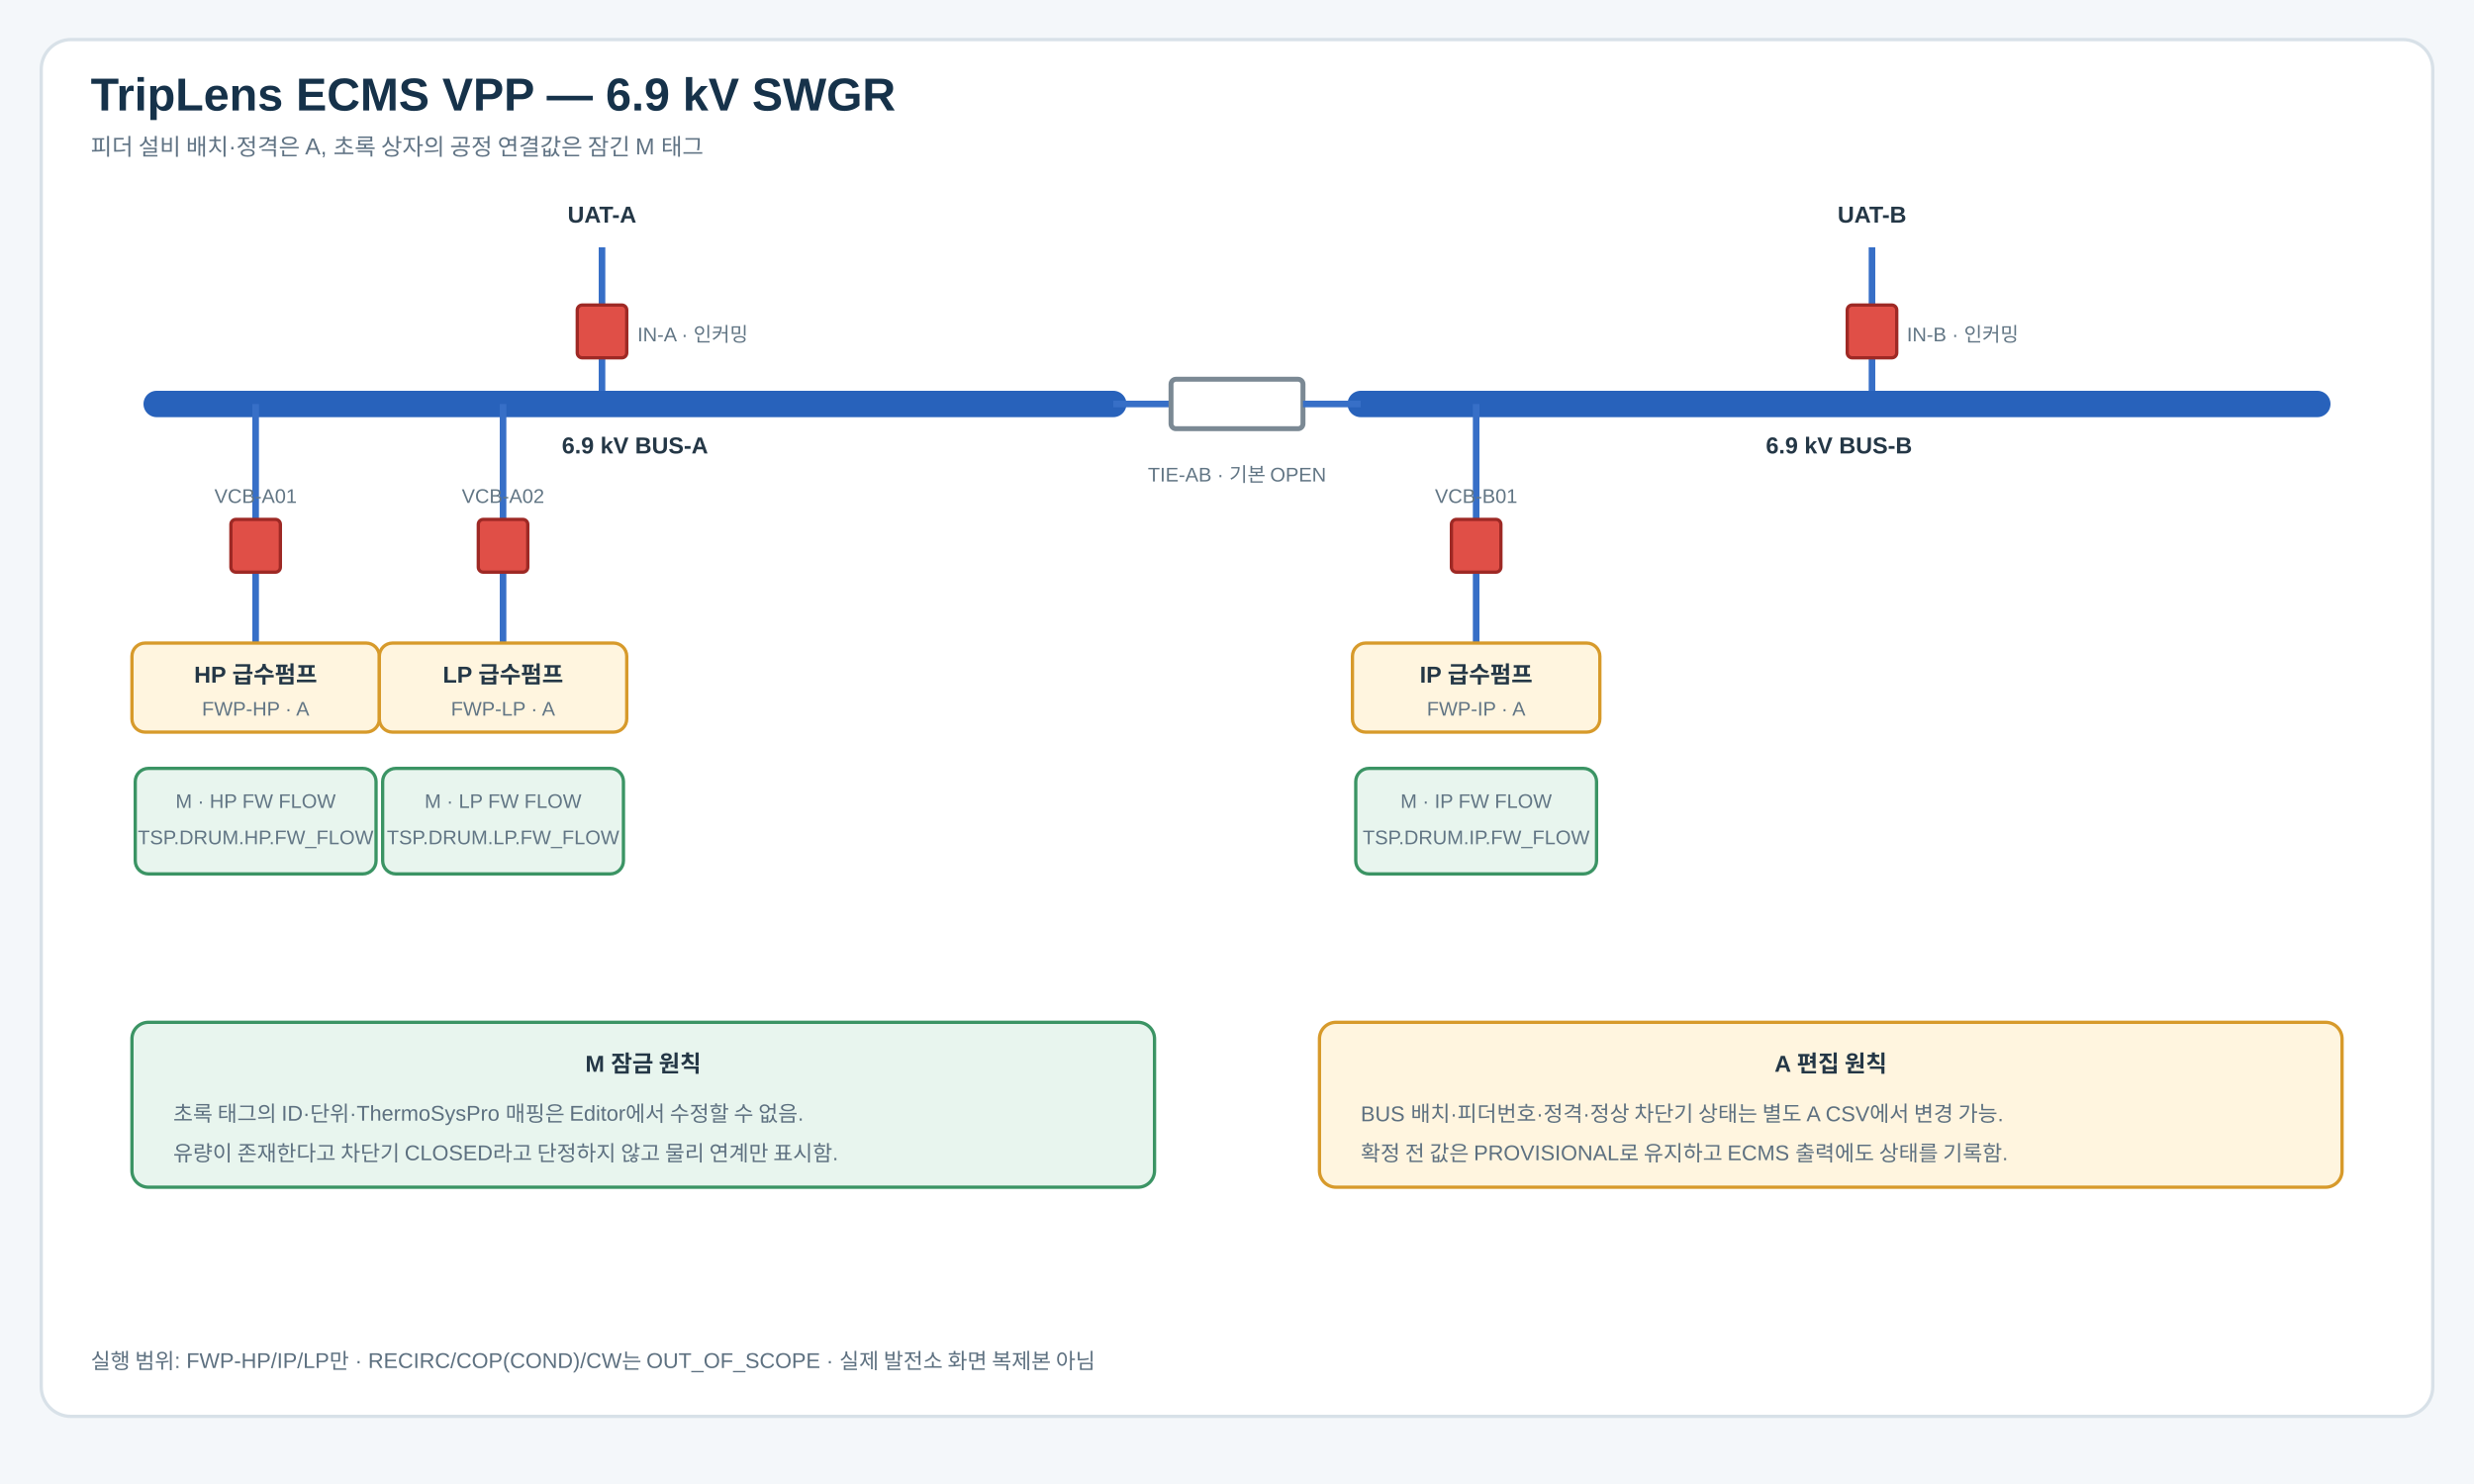
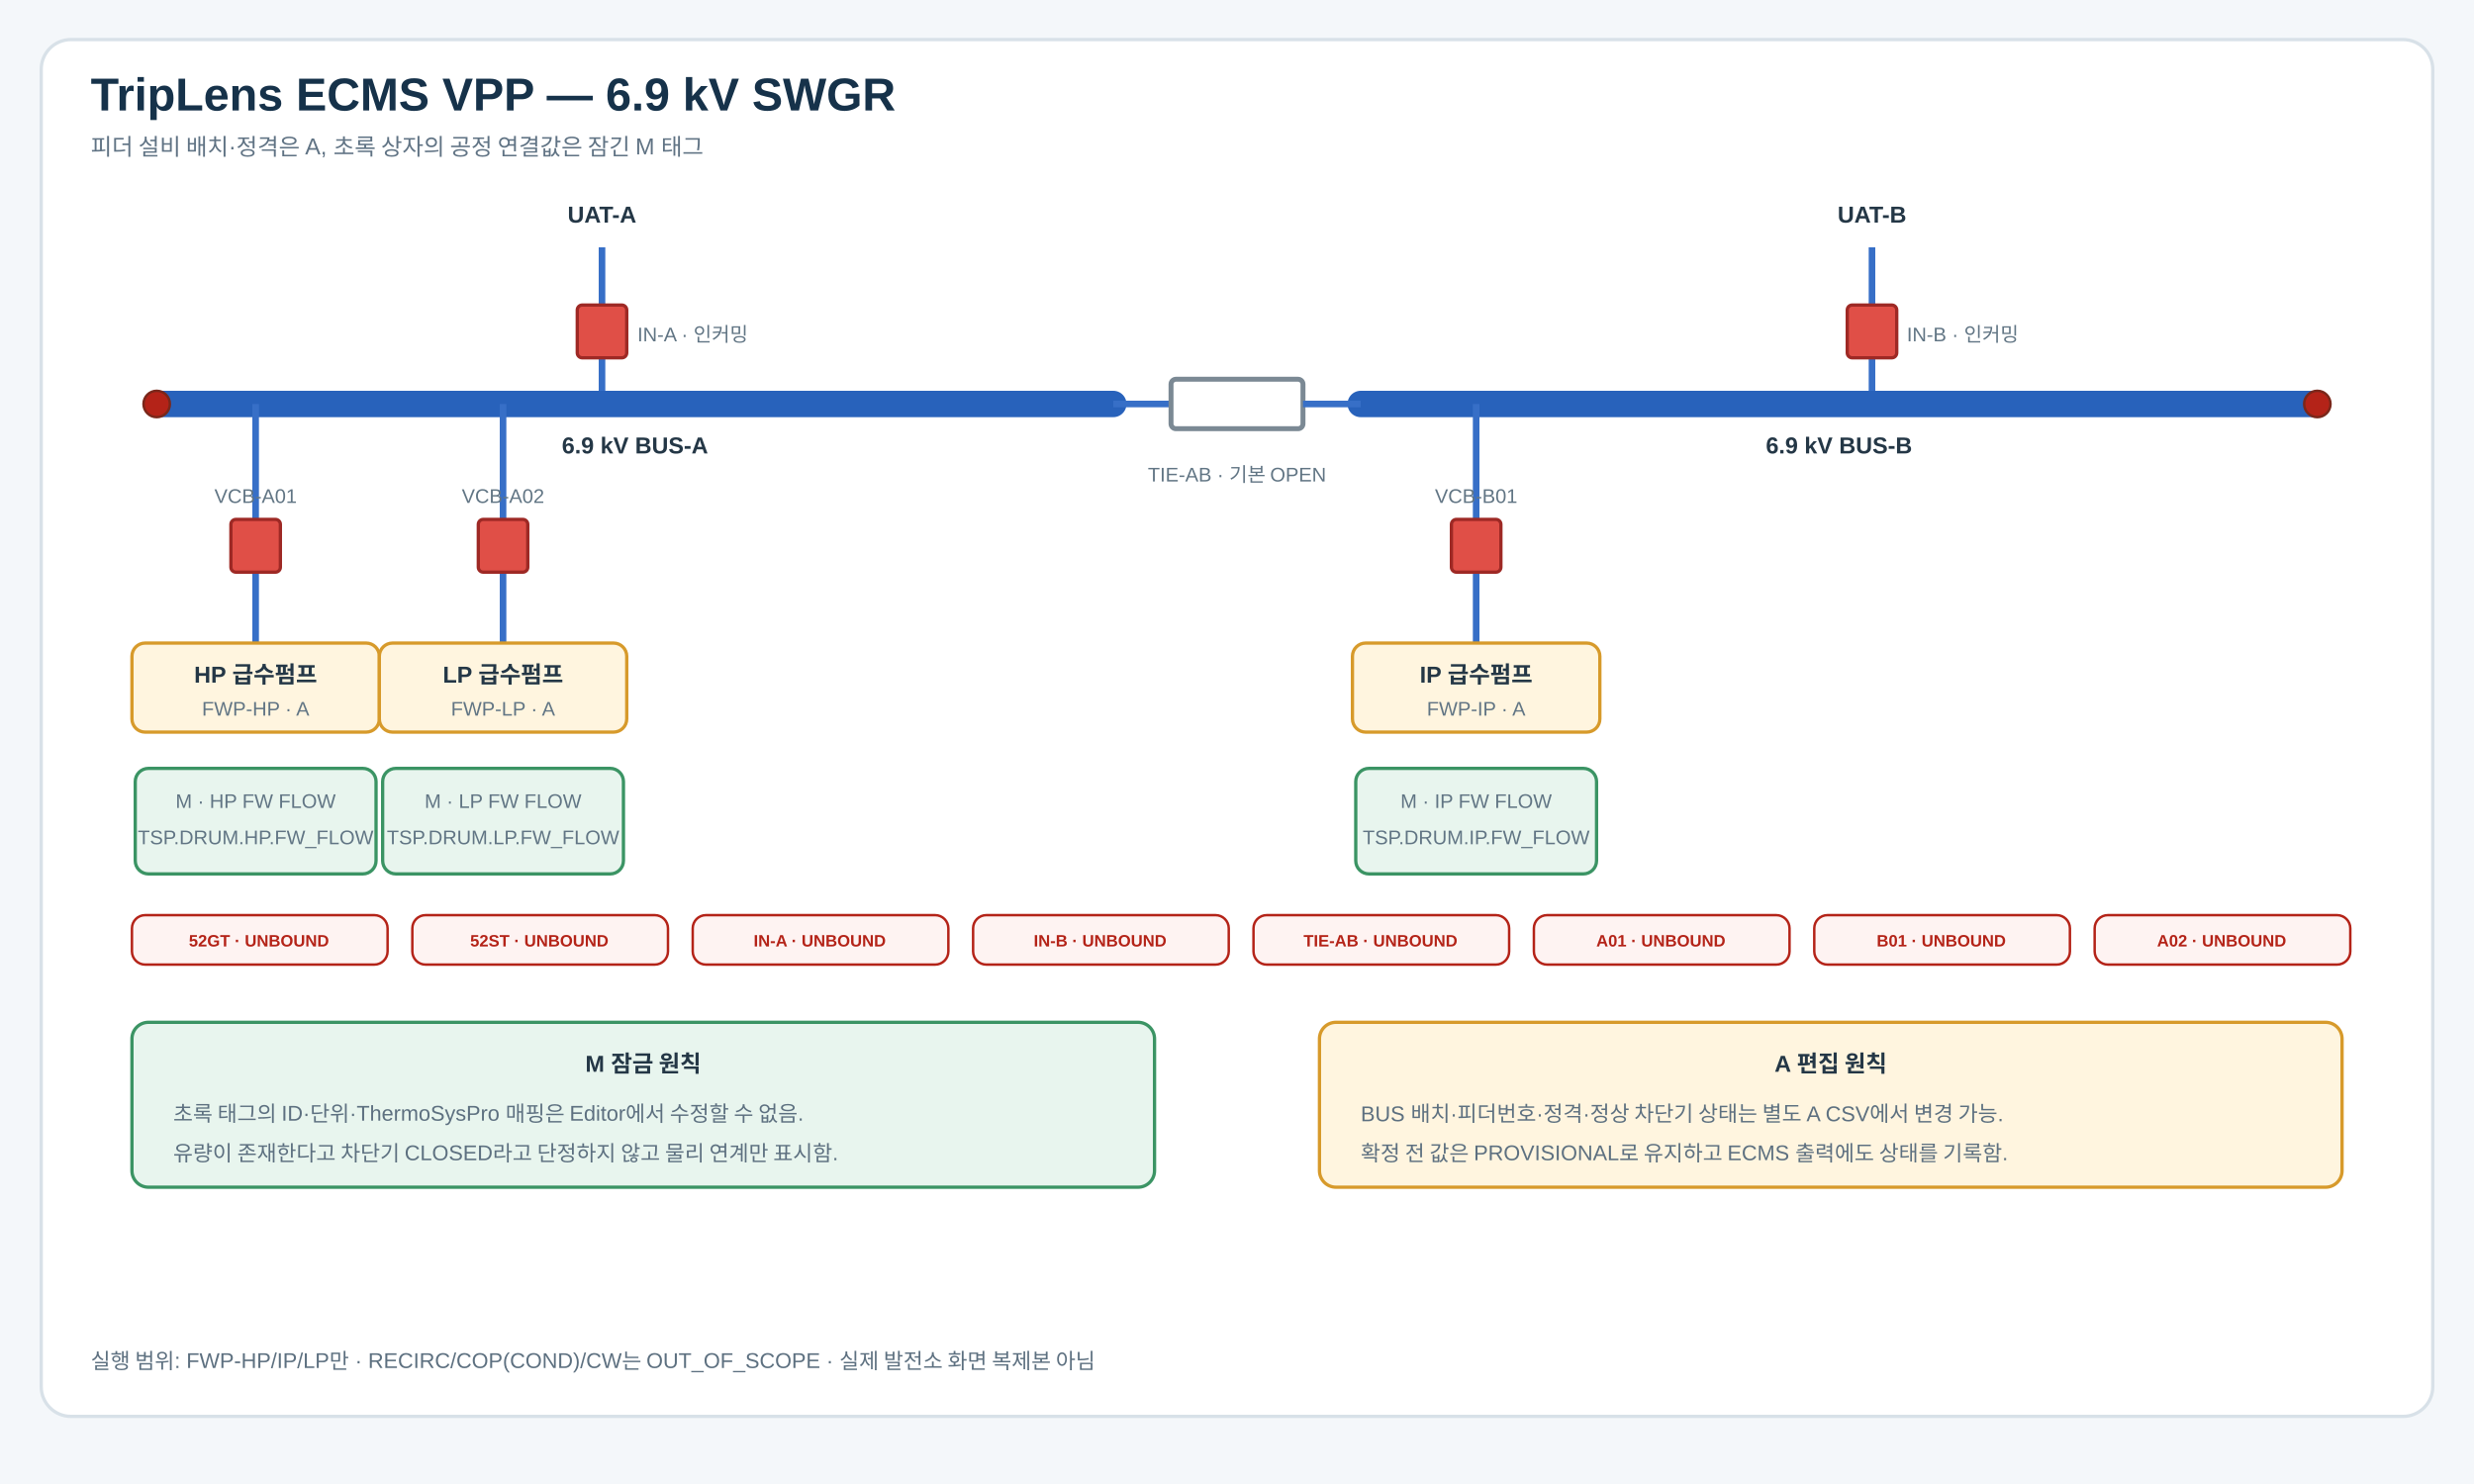
<svg xmlns="http://www.w3.org/2000/svg" width="1500" height="900" viewBox="0 0 1500 900" role="img" aria-labelledby="title desc">
  <defs>
    <style>
    .bg{fill:#f4f7fa}.panel{fill:#fff;stroke:#d8e1e8;stroke-width:2}.title{font:700 28px Arial,sans-serif;fill:#16324a}.sub{font:14px Arial,sans-serif;fill:#607384}
    .bus{stroke:#2862bb;stroke-width:16;stroke-linecap:round}.wire{stroke:#376fc7;stroke-width:4;fill:none}.closed{fill:#e04f47;stroke:#9e2925;stroke-width:2}
    .open{fill:#fff;stroke:#7b8994;stroke-width:3}.label{font:700 14px Arial,sans-serif;fill:#243746;text-anchor:middle}.tag{font:12px Arial,sans-serif;fill:#617584;text-anchor:middle}
    .m{fill:#e8f5ee;stroke:#3b9464;stroke-width:2}.a{fill:#fff5df;stroke:#d79a2b;stroke-width:2}.note{font:13px Arial,sans-serif;fill:#5d7080}
+     .bad-pill{fill:#fef3f2;stroke:#b42318;stroke-width:1.5}.bad-text{font:700 10px Arial,sans-serif;fill:#b42318;text-anchor:middle}.bad-dot{fill:#b42318;stroke:#7a271a;stroke-width:1.5}
  </style>
  </defs>
  <rect class="bg" width="1500" height="900" />
  <rect class="panel" x="25" y="24" width="1450" height="835" rx="18" />
  <text class="title" x="55" y="67">TripLens ECMS VPP — 6.9 kV SWGR</text>
  <text class="sub" x="55" y="94">피더 설비 배치·정격은 A, 초록 상자의 공정 연결값은 잠긴 M 태그</text>
  <text class="label" x="365" y="135">UAT-A</text>
  <path class="wire" d="M365 150 V245" />
  <rect class="closed" x="350" y="185" width="30" height="32" rx="3" />
  <text class="tag" x="420" y="207">IN-A · 인커밍</text>
  <text class="label" x="1135" y="135">UAT-B</text>
  <path class="wire" d="M1135 150 V245" />
  <rect class="closed" x="1120" y="185" width="30" height="32" rx="3" />
  <text class="tag" x="1190" y="207">IN-B · 인커밍</text>
  <line class="bus" x1="95" y1="245" x2="675" y2="245" />
  <line class="bus" x1="825" y1="245" x2="1405" y2="245" />
  <text class="label" x="385" y="275">6.9 kV BUS-A</text>
  <text class="label" x="1115" y="275">6.9 kV BUS-B</text>
  <path class="wire" d="M675 245 H710" />
  <rect class="open" x="710" y="230" width="80" height="30" rx="3" />
  <path class="wire" d="M790 245 H825" />
  <text class="tag" x="750" y="292">TIE-AB · 기본 OPEN</text>
  <g id="feeders-a">
    <path class="wire" d="M155 245 V390" />
    <rect class="closed" x="140" y="315" width="30" height="32" rx="3" />
    <text class="tag" x="155" y="305">VCB-A01</text>
    <rect class="a" x="80" y="390" width="150" height="54" rx="8" />
    <text class="label" x="155" y="414">HP 급수펌프</text>
    <text class="tag" x="155" y="434">FWP-HP · A</text>
    <rect class="m" x="82" y="466" width="146" height="64" rx="8" />
    <text class="tag" x="155" y="490">M · HP FW FLOW</text>
    <text class="tag" x="155" y="512" font-size="7">TSP.DRUM.HP.FW_FLOW</text>
    <path class="wire" d="M305 245 V390" />
    <rect class="closed" x="290" y="315" width="30" height="32" rx="3" />
    <text class="tag" x="305" y="305">VCB-A02</text>
    <rect class="a" x="230" y="390" width="150" height="54" rx="8" />
    <text class="label" x="305" y="414">LP 급수펌프</text>
    <text class="tag" x="305" y="434">FWP-LP · A</text>
    <rect class="m" x="232" y="466" width="146" height="64" rx="8" />
    <text class="tag" x="305" y="490">M · LP FW FLOW</text>
    <text class="tag" x="305" y="512" font-size="7">TSP.DRUM.LP.FW_FLOW</text>
  </g>
  <g id="feeders-b">
    <path class="wire" d="M895 245 V390" />
    <rect class="closed" x="880" y="315" width="30" height="32" rx="3" />
    <text class="tag" x="895" y="305">VCB-B01</text>
    <rect class="a" x="820" y="390" width="150" height="54" rx="8" />
    <text class="label" x="895" y="414">IP 급수펌프</text>
    <text class="tag" x="895" y="434">FWP-IP · A</text>
    <rect class="m" x="822" y="466" width="146" height="64" rx="8" />
    <text class="tag" x="895" y="490">M · IP FW FLOW</text>
    <text class="tag" x="895" y="512" font-size="7">TSP.DRUM.IP.FW_FLOW</text>
  </g>
+   <g id="cb-cb-52gt" data-bind="CB-52GT command; CLOSED; TRIP_LATCH" data-quality="BAD" data-state="UNBOUND">
+     <rect class="bad-pill" x="80" y="555" width="155" height="30" rx="8" />
+     <text class="bad-text" x="157" y="574">52GT · UNBOUND</text>
+   </g>
+   <g id="cb-cb-52st" data-bind="CB-52ST command; CLOSED; TRIP_LATCH" data-quality="BAD" data-state="UNBOUND">
+     <rect class="bad-pill" x="250" y="555" width="155" height="30" rx="8" />
+     <text class="bad-text" x="327" y="574">52ST · UNBOUND</text>
+   </g>
+   <g id="cb-cb-in-a" data-bind="CB-IN-A command; CLOSED; TRIP_LATCH" data-quality="BAD" data-state="UNBOUND">
+     <rect class="bad-pill" x="420" y="555" width="155" height="30" rx="8" />
+     <text class="bad-text" x="497" y="574">IN-A · UNBOUND</text>
+   </g>
+   <g id="cb-cb-in-b" data-bind="CB-IN-B command; CLOSED; TRIP_LATCH" data-quality="BAD" data-state="UNBOUND">
+     <rect class="bad-pill" x="590" y="555" width="155" height="30" rx="8" />
+     <text class="bad-text" x="667" y="574">IN-B · UNBOUND</text>
+   </g>
+   <g id="cb-cb-tie-ab" data-bind="CB-TIE-AB command; CLOSED; TRIP_LATCH" data-quality="BAD" data-state="UNBOUND">
+     <rect class="bad-pill" x="760" y="555" width="155" height="30" rx="8" />
+     <text class="bad-text" x="837" y="574">TIE-AB · UNBOUND</text>
+   </g>
+   <g id="cb-vcb-a01" data-bind="VCB-A01 command; CLOSED; TRIP_LATCH" data-quality="BAD" data-state="UNBOUND">
+     <rect class="bad-pill" x="930" y="555" width="155" height="30" rx="8" />
+     <text class="bad-text" x="1007" y="574">A01 · UNBOUND</text>
+   </g>
+   <g id="cb-vcb-b01" data-bind="VCB-B01 command; CLOSED; TRIP_LATCH" data-quality="BAD" data-state="UNBOUND">
+     <rect class="bad-pill" x="1100" y="555" width="155" height="30" rx="8" />
+     <text class="bad-text" x="1177" y="574">B01 · UNBOUND</text>
+   </g>
+   <g id="cb-vcb-a02" data-bind="VCB-A02 command; CLOSED; TRIP_LATCH" data-quality="BAD" data-state="UNBOUND">
+     <rect class="bad-pill" x="1270" y="555" width="155" height="30" rx="8" />
+     <text class="bad-text" x="1347" y="574">A02 · UNBOUND</text>
+   </g>
+   <g id="bus-a" data-bind="ECMS.BUS-A.VOLTAGE_KV" data-quality="BAD" data-state="UNBOUND">
+     <circle class="bad-dot" cx="95" cy="245" r="8" />
+   </g>
+   <g id="bus-b" data-bind="ECMS.BUS-B.VOLTAGE_KV" data-quality="BAD" data-state="UNBOUND">
+     <circle class="bad-dot" cx="1405" cy="245" r="8" />
+   </g>
  <rect class="m" x="80" y="620" width="620" height="100" rx="10" />
  <text class="label" x="390" y="650">M 잠금 원칙</text>
  <text class="note" x="105" y="680">초록 태그의 ID·단위·ThermoSysPro 매핑은 Editor에서 수정할 수 없음.</text>
  <text class="note" x="105" y="704">유량이 존재한다고 차단기 CLOSED라고 단정하지 않고 물리 연계만 표시함.</text>
  <rect class="a" x="800" y="620" width="620" height="100" rx="10" />
  <text class="label" x="1110" y="650">A 편집 원칙</text>
  <text class="note" x="825" y="680">BUS 배치·피더번호·정격·정상 차단기 상태는 별도 A CSV에서 변경 가능.</text>
  <text class="note" x="825" y="704">확정 전 값은 PROVISIONAL로 유지하고 ECMS 출력에도 상태를 기록함.</text>
  <text class="note" x="55" y="830">실행 범위: FWP-HP/IP/LP만 · RECIRC/COP(COND)/CW는 OUT_OF_SCOPE · 실제 발전소 화면 복제본 아님</text>
</svg>
